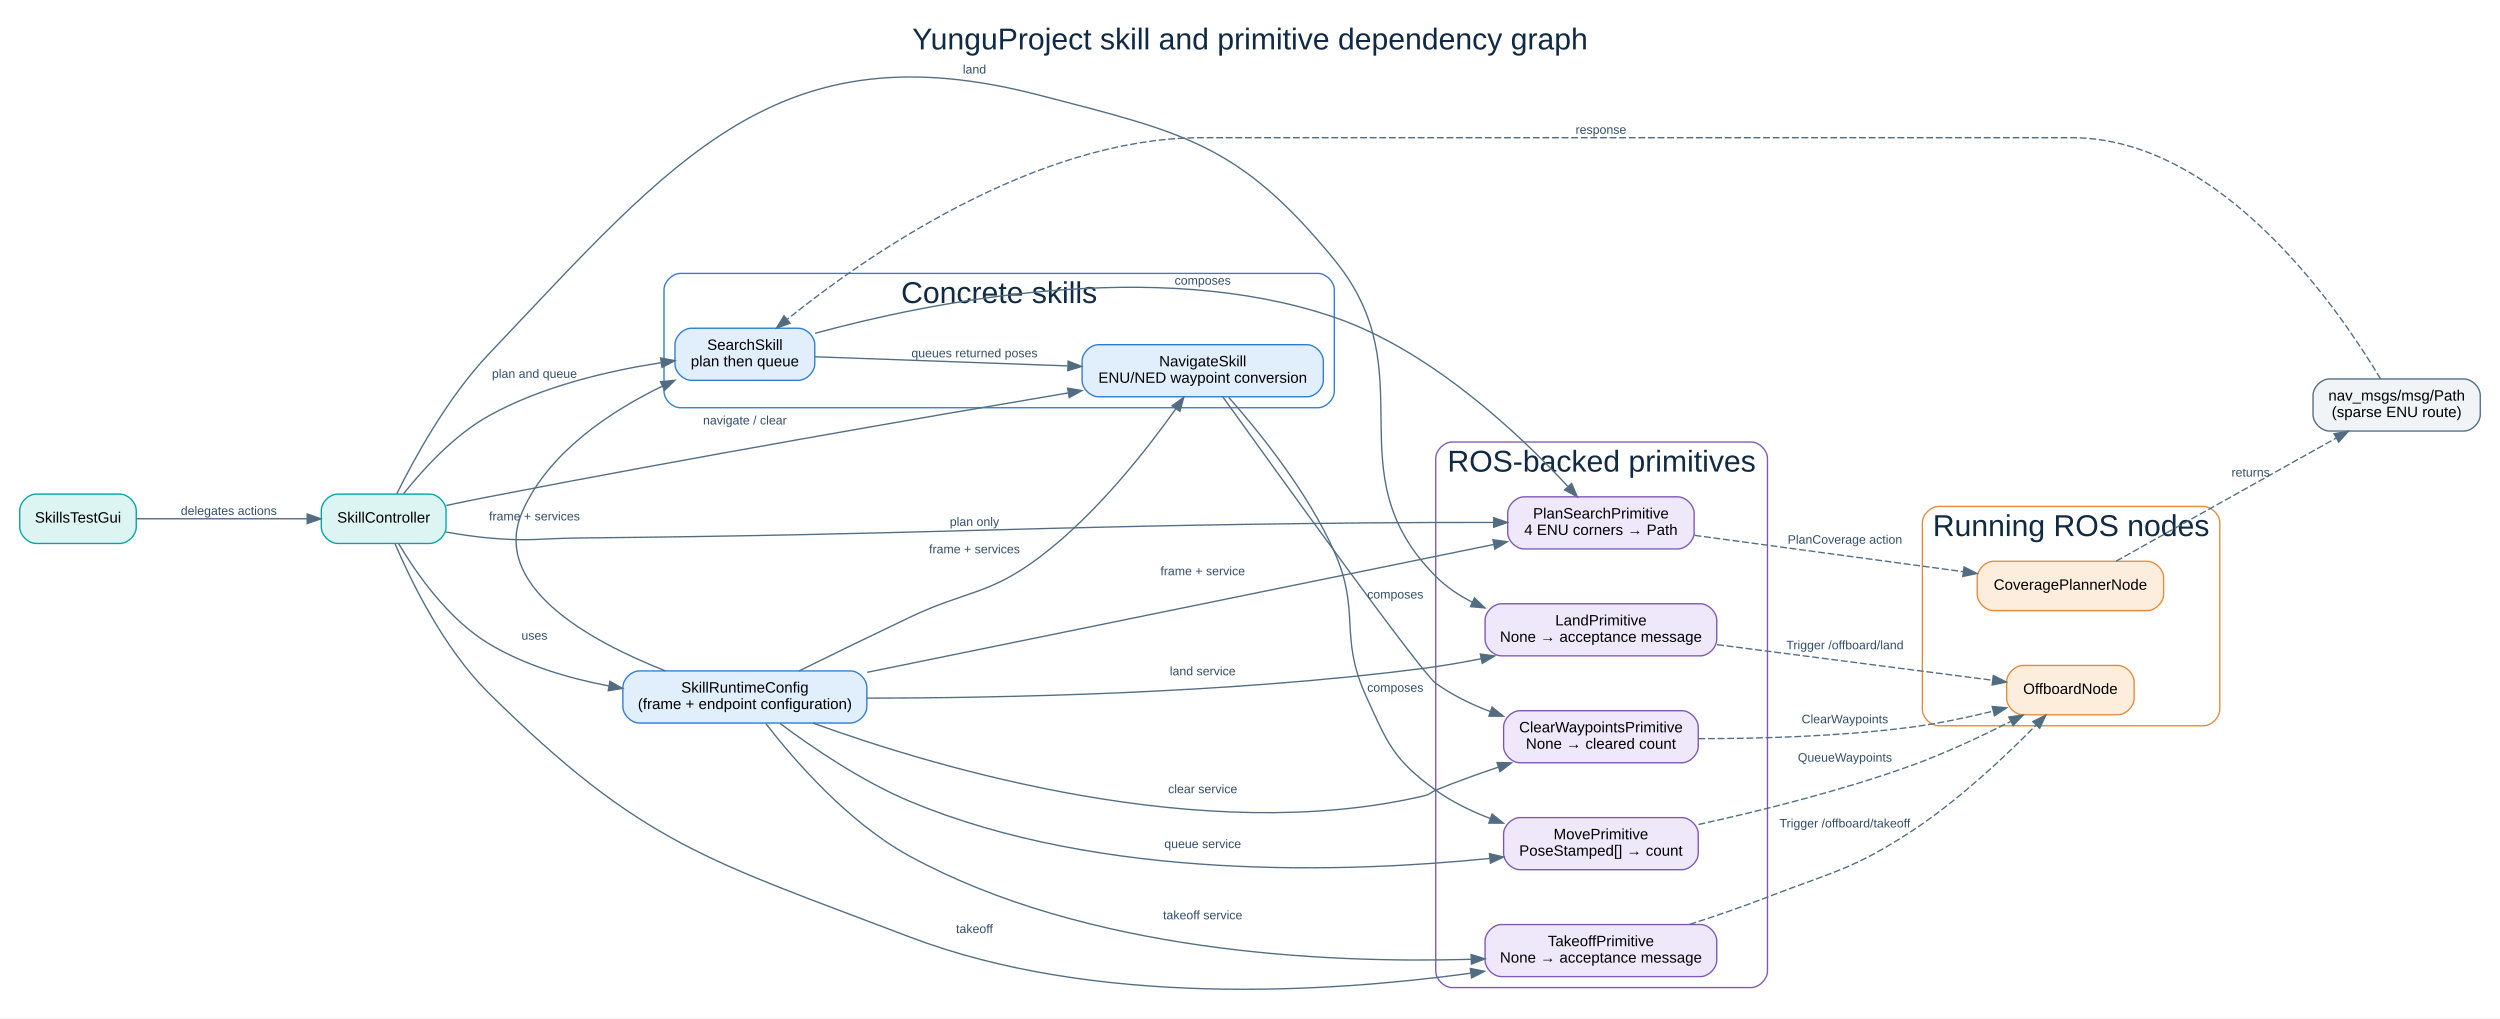
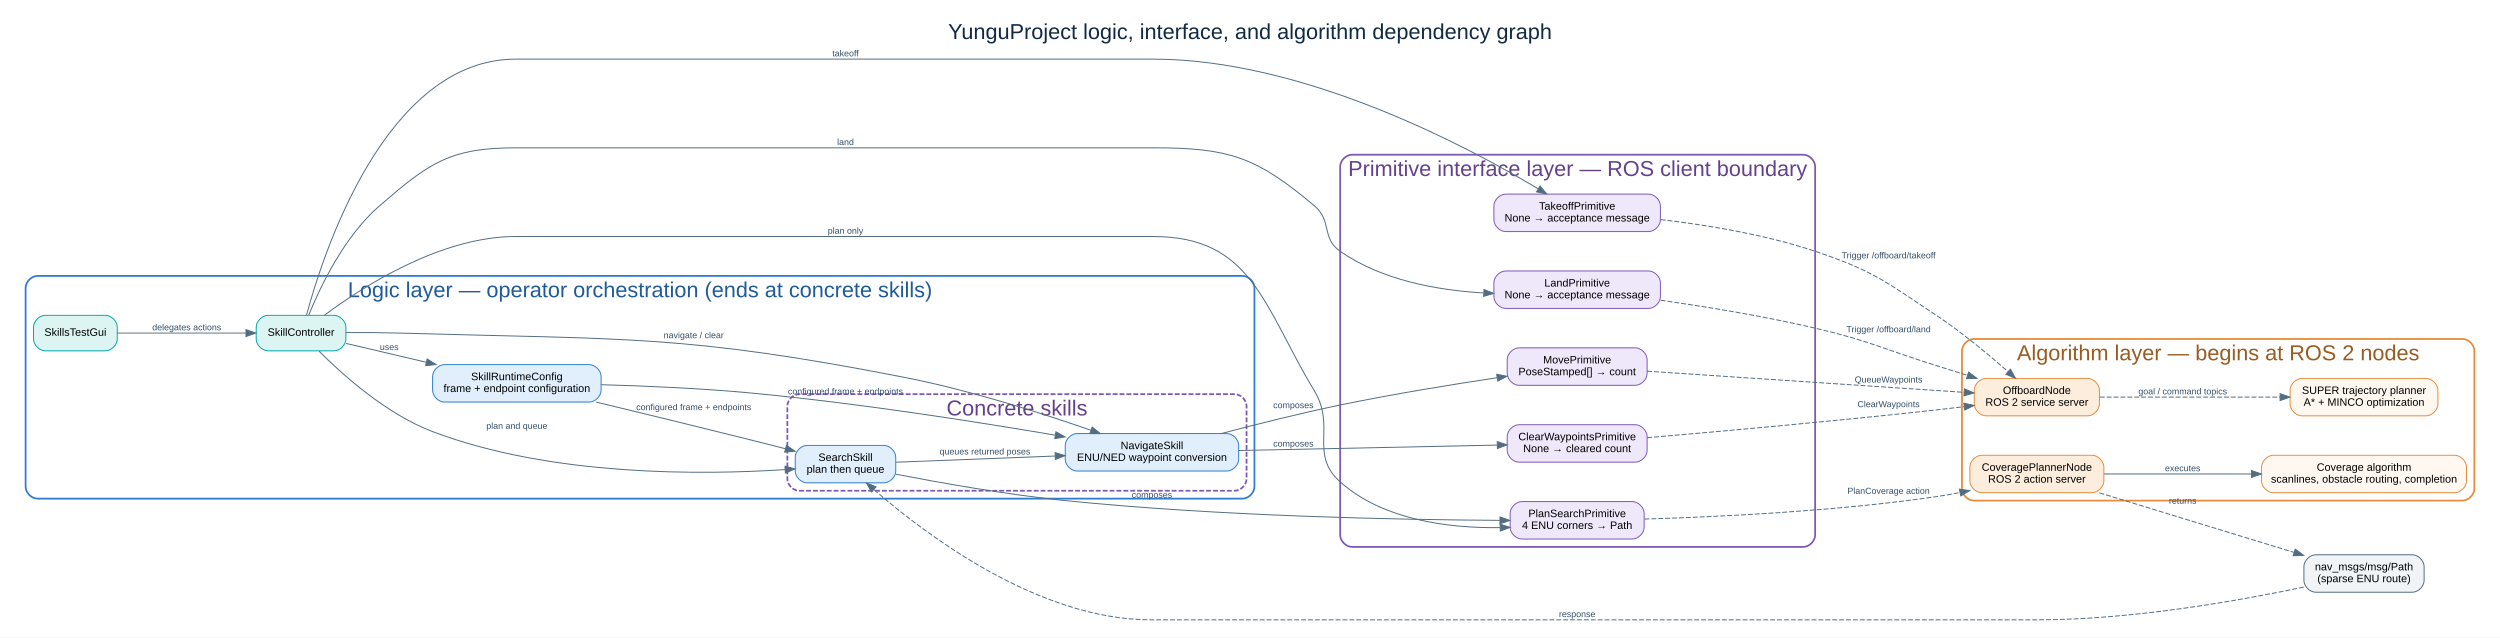
- <svg xmlns="http://www.w3.org/2000/svg" width="1824pt" height="743pt" viewBox="0.00 0.00 1823.80 742.80">
-   <g id="graph0" class="graph" transform="scale(1 1) rotate(0) translate(14.4 728.4)">
-     <polygon fill="white" stroke="transparent" points="-14.4,14.4 -14.4,-728.4 1809.4,-728.4 1809.4,14.4 -14.4,14.4" />
-     <text text-anchor="middle" x="897.5" y="-692.4" font-family="Arial" font-size="22.00" fill="#102a43">YunguProject skill and primitive dependency graph</text>
+ <svg xmlns="http://www.w3.org/2000/svg" width="2537pt" height="647pt" viewBox="0.00 0.00 2537.00 647.00">
+   <g id="graph0" class="graph" transform="scale(1 1) rotate(0) translate(18 629)">
+     <polygon fill="white" stroke="transparent" points="-18,18 -18,-629 2519,-629 2519,18 -18,18" />
+     <text text-anchor="middle" x="1250.5" y="-589.4" font-family="Arial" font-size="22.00" fill="#102a43">YunguProject logic, interface, and algorithm dependency graph</text>
    <g id="clust1" class="cluster">
-       <path fill="white" stroke="#2e7dd1" d="M482,-431C482,-431 947,-431 947,-431 953,-431 959,-437 959,-443 959,-443 959,-517 959,-517 959,-523 953,-529 947,-529 947,-529 482,-529 482,-529 476,-529 470,-523 470,-517 470,-517 470,-443 470,-443 470,-437 476,-431 482,-431" />
-       <text text-anchor="middle" x="714.5" y="-507.4" font-family="Arial" font-size="22.00" fill="#102a43">Concrete skills</text>
+       <path fill="white" stroke="#2e7dd1" stroke-width="1.8" d="M20,-123C20,-123 1243,-123 1243,-123 1249,-123 1255,-129 1255,-135 1255,-135 1255,-337 1255,-337 1255,-343 1249,-349 1243,-349 1243,-349 20,-349 20,-349 14,-349 8,-343 8,-337 8,-337 8,-135 8,-135 8,-129 14,-123 20,-123" />
+       <text text-anchor="middle" x="631.5" y="-327.4" font-family="Arial" font-size="22.00" fill="#1f5b9c">Logic layer — operator orchestration (ends at concrete skills)</text>
    </g>
    <g id="clust2" class="cluster">
-       <path fill="white" stroke="#7d58b7" d="M1045,-8C1045,-8 1263,-8 1263,-8 1269,-8 1275,-14 1275,-20 1275,-20 1275,-394 1275,-394 1275,-400 1269,-406 1263,-406 1263,-406 1045,-406 1045,-406 1039,-406 1033,-400 1033,-394 1033,-394 1033,-20 1033,-20 1033,-14 1039,-8 1045,-8" />
-       <text text-anchor="middle" x="1154" y="-384.4" font-family="Arial" font-size="22.00" fill="#102a43">ROS-backed primitives</text>
+       <path fill="white" stroke="#7d58b7" stroke-width="1.8" stroke-dasharray="5,2" d="M793,-131C793,-131 1235,-131 1235,-131 1241,-131 1247,-137 1247,-143 1247,-143 1247,-217 1247,-217 1247,-223 1241,-229 1235,-229 1235,-229 793,-229 793,-229 787,-229 781,-223 781,-217 781,-217 781,-143 781,-143 781,-137 787,-131 793,-131" />
+       <text text-anchor="middle" x="1014" y="-207.4" font-family="Arial" font-size="22.00" fill="#65418d">Concrete skills</text>
    </g>
    <g id="clust3" class="cluster">
-       <path fill="white" stroke="#e58b3b" d="M1400,-199C1400,-199 1593,-199 1593,-199 1599,-199 1605,-205 1605,-211 1605,-211 1605,-347 1605,-347 1605,-353 1599,-359 1593,-359 1593,-359 1400,-359 1400,-359 1394,-359 1388,-353 1388,-347 1388,-347 1388,-211 1388,-211 1388,-205 1394,-199 1400,-199" />
-       <text text-anchor="middle" x="1496.5" y="-337.4" font-family="Arial" font-size="22.00" fill="#102a43">Running ROS nodes</text>
+       <path fill="white" stroke="#7d58b7" stroke-width="1.8" d="M1354,-74C1354,-74 1812,-74 1812,-74 1818,-74 1824,-80 1824,-86 1824,-86 1824,-460 1824,-460 1824,-466 1818,-472 1812,-472 1812,-472 1354,-472 1354,-472 1348,-472 1342,-466 1342,-460 1342,-460 1342,-86 1342,-86 1342,-80 1348,-74 1354,-74" />
+       <text text-anchor="middle" x="1583" y="-450.4" font-family="Arial" font-size="22.00" fill="#65418d">Primitive interface layer — ROS client boundary</text>
+     </g>
+     <g id="clust4" class="cluster">
+       <path fill="white" stroke="#e58b3b" stroke-width="1.8" d="M1985,-121C1985,-121 2481,-121 2481,-121 2487,-121 2493,-127 2493,-133 2493,-133 2493,-273 2493,-273 2493,-279 2487,-285 2481,-285 2481,-285 1985,-285 1985,-285 1979,-285 1973,-279 1973,-273 1973,-273 1973,-133 1973,-133 1973,-127 1979,-121 1985,-121" />
+       <text text-anchor="middle" x="2233" y="-263.4" font-family="Arial" font-size="22.00" fill="#9a5b20">Algorithm layer — begins at ROS 2 nodes</text>
    </g>
    <g id="node1" class="node">
-       <path fill="#ddf5f2" stroke="#00a6a6" d="M73,-368C73,-368 12,-368 12,-368 6,-368 0,-362 0,-356 0,-356 0,-344 0,-344 0,-338 6,-332 12,-332 12,-332 73,-332 73,-332 79,-332 85,-338 85,-344 85,-344 85,-356 85,-356 85,-362 79,-368 73,-368" />
-       <text text-anchor="middle" x="42.5" y="-347.2" font-family="Arial" font-size="11.00">SkillsTestGui</text>
+       <path fill="#ddf5f2" stroke="#00a6a6" d="M89,-309C89,-309 28,-309 28,-309 22,-309 16,-303 16,-297 16,-297 16,-285 16,-285 16,-279 22,-273 28,-273 28,-273 89,-273 89,-273 95,-273 101,-279 101,-285 101,-285 101,-297 101,-297 101,-303 95,-309 89,-309" />
+       <text text-anchor="middle" x="58.5" y="-288.2" font-family="Arial" font-size="11.00">SkillsTestGui</text>
    </g>
    <g id="node2" class="node">
-       <path fill="#ddf5f2" stroke="#00a6a6" d="M299,-368C299,-368 232,-368 232,-368 226,-368 220,-362 220,-356 220,-356 220,-344 220,-344 220,-338 226,-332 232,-332 232,-332 299,-332 299,-332 305,-332 311,-338 311,-344 311,-344 311,-356 311,-356 311,-362 305,-368 299,-368" />
-       <text text-anchor="middle" x="265.5" y="-347.2" font-family="Arial" font-size="11.00">SkillController</text>
+       <path fill="#ddf5f2" stroke="#00a6a6" d="M321,-309C321,-309 254,-309 254,-309 248,-309 242,-303 242,-297 242,-297 242,-285 242,-285 242,-279 248,-273 254,-273 254,-273 321,-273 321,-273 327,-273 333,-279 333,-285 333,-285 333,-297 333,-297 333,-303 327,-309 321,-309" />
+       <text text-anchor="middle" x="287.5" y="-288.2" font-family="Arial" font-size="11.00">SkillController</text>
    </g>
    <g id="edge1" class="edge">
-       <path fill="none" stroke="#526d82" d="M85.07,-350C120.31,-350 171.11,-350 209.68,-350" />
-       <polygon fill="#526d82" stroke="#526d82" points="209.7,-353.5 219.7,-350 209.7,-346.5 209.7,-353.5" />
-       <text text-anchor="middle" x="152.5" y="-352.8" font-family="Arial" font-size="9.00" fill="#334e68">delegates actions</text>
+       <path fill="none" stroke="#526d82" d="M101.14,-291C137.75,-291 191.33,-291 231.47,-291" />
+       <polygon fill="#526d82" stroke="#526d82" points="231.63,-294.5 241.63,-291 231.63,-287.5 231.63,-294.5" />
+       <text text-anchor="middle" x="171.5" y="-293.8" font-family="Arial" font-size="9.00" fill="#334e68">delegates actions</text>
    </g>
    <g id="node3" class="node">
-       <path fill="#e1effc" stroke="#2e7dd1" d="M606,-239C606,-239 452,-239 452,-239 446,-239 440,-233 440,-227 440,-227 440,-213 440,-213 440,-207 446,-201 452,-201 452,-201 606,-201 606,-201 612,-201 618,-207 618,-213 618,-213 618,-227 618,-227 618,-233 612,-239 606,-239" />
-       <text text-anchor="middle" x="529" y="-223.2" font-family="Arial" font-size="11.00">SkillRuntimeConfig</text>
-       <text text-anchor="middle" x="529" y="-211.2" font-family="Arial" font-size="11.00">(frame + endpoint configuration)</text>
+       <path fill="#e1effc" stroke="#2e7dd1" d="M580,-259C580,-259 433,-259 433,-259 427,-259 421,-253 421,-247 421,-247 421,-233 421,-233 421,-227 427,-221 433,-221 433,-221 580,-221 580,-221 586,-221 592,-227 592,-233 592,-233 592,-247 592,-247 592,-253 586,-259 580,-259" />
+       <text text-anchor="middle" x="506.5" y="-243.2" font-family="Arial" font-size="11.00">SkillRuntimeConfig</text>
+       <text text-anchor="middle" x="506.5" y="-231.2" font-family="Arial" font-size="11.00">frame + endpoint configuration</text>
    </g>
    <g id="edge2" class="edge">
-       <path fill="none" stroke="#526d82" d="M276.44,-331.82C288.9,-310.83 312.29,-276.91 342,-259 368.28,-243.16 400,-233.68 429.76,-228.04" />
-       <polygon fill="#526d82" stroke="#526d82" points="430.52,-231.45 439.76,-226.26 429.3,-224.56 430.52,-231.45" />
-       <text text-anchor="middle" x="375.5" y="-261.8" font-family="Arial" font-size="9.00" fill="#334e68">uses</text>
+       <path fill="none" stroke="#526d82" d="M333.2,-280.49C356.73,-274.96 386.47,-267.98 414.58,-261.37" />
+       <polygon fill="#526d82" stroke="#526d82" points="415.51,-264.74 424.45,-259.05 413.91,-257.93 415.51,-264.74" />
+       <text text-anchor="middle" x="377" y="-273.8" font-family="Arial" font-size="9.00" fill="#334e68">uses</text>
    </g>
    <g id="node4" class="node">
-       <path fill="#e1effc" stroke="#2e7dd1" d="M939,-477C939,-477 787,-477 787,-477 781,-477 775,-471 775,-465 775,-465 775,-451 775,-451 775,-445 781,-439 787,-439 787,-439 939,-439 939,-439 945,-439 951,-445 951,-451 951,-451 951,-465 951,-465 951,-471 945,-477 939,-477" />
-       <text text-anchor="middle" x="863" y="-461.2" font-family="Arial" font-size="11.00">NavigateSkill</text>
-       <text text-anchor="middle" x="863" y="-449.2" font-family="Arial" font-size="11.00">ENU/NED waypoint conversion</text>
+       <path fill="#e1effc" stroke="#2e7dd1" d="M1227,-189C1227,-189 1075,-189 1075,-189 1069,-189 1063,-183 1063,-177 1063,-177 1063,-163 1063,-163 1063,-157 1069,-151 1075,-151 1075,-151 1227,-151 1227,-151 1233,-151 1239,-157 1239,-163 1239,-163 1239,-177 1239,-177 1239,-183 1233,-189 1227,-189" />
+       <text text-anchor="middle" x="1151" y="-173.2" font-family="Arial" font-size="11.00">NavigateSkill</text>
+       <text text-anchor="middle" x="1151" y="-161.2" font-family="Arial" font-size="11.00">ENU/NED waypoint conversion</text>
    </g>
    <g id="edge3" class="edge">
-       <path fill="none" stroke="#526d82" d="M311.16,-359.73C321.29,-361.86 332,-364.06 342,-366 489.12,-394.6 660.39,-424.19 764.98,-441.84" />
-       <polygon fill="#526d82" stroke="#526d82" points="764.44,-445.3 774.89,-443.51 765.61,-438.4 764.44,-445.3" />
-       <text text-anchor="middle" x="529" y="-418.8" font-family="Arial" font-size="9.00" fill="#334e68">navigate / clear</text>
+       <path fill="none" stroke="#526d82" d="M333.13,-291.55C350.01,-291.62 369.39,-291.51 387,-291 615.78,-284.31 675.38,-289.91 900,-246 965.74,-233.15 1038.81,-209.84 1088.89,-192.41" />
+       <polygon fill="#526d82" stroke="#526d82" points="1090.31,-195.62 1098.59,-189.01 1088,-189.02 1090.31,-195.62" />
+       <text text-anchor="middle" x="686" y="-285.8" font-family="Arial" font-size="9.00" fill="#334e68">navigate / clear</text>
    </g>
    <g id="node5" class="node">
-       <path fill="#e1effc" stroke="#2e7dd1" d="M568,-489C568,-489 490,-489 490,-489 484,-489 478,-483 478,-477 478,-477 478,-463 478,-463 478,-457 484,-451 490,-451 490,-451 568,-451 568,-451 574,-451 580,-457 580,-463 580,-463 580,-477 580,-477 580,-483 574,-489 568,-489" />
-       <text text-anchor="middle" x="529" y="-473.2" font-family="Arial" font-size="11.00">SearchSkill</text>
-       <text text-anchor="middle" x="529" y="-461.2" font-family="Arial" font-size="11.00">plan then queue</text>
+       <path fill="#e1effc" stroke="#2e7dd1" d="M879,-177C879,-177 801,-177 801,-177 795,-177 789,-171 789,-165 789,-165 789,-151 789,-151 789,-145 795,-139 801,-139 801,-139 879,-139 879,-139 885,-139 891,-145 891,-151 891,-151 891,-165 891,-165 891,-171 885,-177 879,-177" />
+       <text text-anchor="middle" x="840" y="-161.2" font-family="Arial" font-size="11.00">SearchSkill</text>
+       <text text-anchor="middle" x="840" y="-149.2" font-family="Arial" font-size="11.00">plan then queue</text>
    </g>
    <g id="edge5" class="edge">
-       <path fill="none" stroke="#526d82" d="M280.02,-368.3C293.73,-385.53 316.52,-410.76 342,-425 380.87,-446.73 430.02,-458.04 468.03,-463.88" />
-       <polygon fill="#526d82" stroke="#526d82" points="467.54,-467.35 477.94,-465.32 468.55,-460.42 467.54,-467.35" />
-       <text text-anchor="middle" x="375.5" y="-452.8" font-family="Arial" font-size="9.00" fill="#334e68">plan and queue</text>
+       <path fill="none" stroke="#526d82" d="M305.74,-272.67C329.24,-249.05 373.85,-208.89 421,-191 541.54,-145.26 695.37,-147.02 778.73,-152.44" />
+       <polygon fill="#526d82" stroke="#526d82" points="778.56,-155.94 788.78,-153.13 779.04,-148.95 778.56,-155.94" />
+       <text text-anchor="middle" x="506.5" y="-193.8" font-family="Arial" font-size="9.00" fill="#334e68">plan and queue</text>
    </g>
    <g id="node6" class="node">
-       <path fill="#efe8fa" stroke="#7d58b7" d="M1209.5,-366C1209.5,-366 1097.5,-366 1097.5,-366 1091.5,-366 1085.5,-360 1085.5,-354 1085.5,-354 1085.5,-340 1085.5,-340 1085.5,-334 1091.5,-328 1097.5,-328 1097.5,-328 1209.5,-328 1209.5,-328 1215.5,-328 1221.5,-334 1221.5,-340 1221.5,-340 1221.5,-354 1221.5,-354 1221.5,-360 1215.5,-366 1209.5,-366" />
-       <text text-anchor="middle" x="1153.5" y="-350.2" font-family="Arial" font-size="11.00">PlanSearchPrimitive</text>
-       <text text-anchor="middle" x="1153.5" y="-338.2" font-family="Arial" font-size="11.00">4 ENU corners → Path</text>
+       <path fill="#efe8fa" stroke="#7d58b7" d="M1638.5,-120C1638.5,-120 1526.5,-120 1526.5,-120 1520.5,-120 1514.5,-114 1514.5,-108 1514.5,-108 1514.5,-94 1514.5,-94 1514.5,-88 1520.5,-82 1526.5,-82 1526.5,-82 1638.5,-82 1638.5,-82 1644.5,-82 1650.5,-88 1650.5,-94 1650.5,-94 1650.5,-108 1650.5,-108 1650.5,-114 1644.5,-120 1638.5,-120" />
+       <text text-anchor="middle" x="1582.5" y="-104.2" font-family="Arial" font-size="11.00">PlanSearchPrimitive</text>
+       <text text-anchor="middle" x="1582.5" y="-92.2" font-family="Arial" font-size="11.00">4 ENU corners → Path</text>
    </g>
    <g id="edge4" class="edge">
-       <path fill="none" stroke="#526d82" d="M311.02,-340.34C321.16,-338.54 331.91,-336.93 342,-336 371.65,-333.27 379.22,-335.71 409,-336 663.7,-338.44 727.3,-344.56 982,-347 1012.45,-347.29 1045.96,-347.35 1075.15,-347.31" />
-       <polygon fill="#526d82" stroke="#526d82" points="1075.29,-350.81 1085.29,-347.3 1075.28,-343.81 1075.29,-350.81" />
-       <text text-anchor="middle" x="696.5" y="-344.8" font-family="Arial" font-size="9.00" fill="#334e68">plan only</text>
+       <path fill="none" stroke="#526d82" d="M311.36,-309.2C349.33,-337.54 428.82,-389 505.5,-389 505.5,-389 505.5,-389 1152,-389 1252.9,-389 1264.01,-318.48 1316,-232 1337.89,-195.58 1310.29,-168.28 1342,-140 1385.62,-101.09 1452.31,-92.9 1504.25,-93.56" />
+       <polygon fill="#526d82" stroke="#526d82" points="1504.35,-97.07 1514.43,-93.81 1504.52,-90.07 1504.35,-97.07" />
+       <text text-anchor="middle" x="840" y="-391.8" font-family="Arial" font-size="9.00" fill="#334e68">plan only</text>
    </g>
    <g id="node9" class="node">
-       <path fill="#efe8fa" stroke="#7d58b7" d="M1226,-54C1226,-54 1081,-54 1081,-54 1075,-54 1069,-48 1069,-42 1069,-42 1069,-28 1069,-28 1069,-22 1075,-16 1081,-16 1081,-16 1226,-16 1226,-16 1232,-16 1238,-22 1238,-28 1238,-28 1238,-42 1238,-42 1238,-48 1232,-54 1226,-54" />
-       <text text-anchor="middle" x="1153.5" y="-38.2" font-family="Arial" font-size="11.00">TakeoffPrimitive</text>
-       <text text-anchor="middle" x="1153.5" y="-26.2" font-family="Arial" font-size="11.00">None → acceptance message</text>
+       <path fill="#efe8fa" stroke="#7d58b7" d="M1655,-432C1655,-432 1510,-432 1510,-432 1504,-432 1498,-426 1498,-420 1498,-420 1498,-406 1498,-406 1498,-400 1504,-394 1510,-394 1510,-394 1655,-394 1655,-394 1661,-394 1667,-400 1667,-406 1667,-406 1667,-420 1667,-420 1667,-426 1661,-432 1655,-432" />
+       <text text-anchor="middle" x="1582.5" y="-416.2" font-family="Arial" font-size="11.00">TakeoffPrimitive</text>
+       <text text-anchor="middle" x="1582.5" y="-404.2" font-family="Arial" font-size="11.00">None → acceptance message</text>
    </g>
    <g id="edge6" class="edge">
-       <path fill="none" stroke="#526d82" d="M273.83,-331.65C285.18,-305.07 309.17,-255.47 342,-223 454.13,-112.09 501.64,-101.22 649,-45 783.99,6.5 954.5,-4.32 1058.43,-18.46" />
-       <polygon fill="#526d82" stroke="#526d82" points="1058.2,-21.96 1068.58,-19.89 1059.17,-15.03 1058.2,-21.96" />
-       <text text-anchor="middle" x="696.5" y="-47.8" font-family="Arial" font-size="9.00" fill="#334e68">takeoff</text>
+       <path fill="none" stroke="#526d82" d="M293.05,-309.24C309.69,-371.09 373.25,-569 505.5,-569 505.5,-569 505.5,-569 1152,-569 1304.16,-569 1469.4,-481.44 1542.72,-437.51" />
+       <polygon fill="#526d82" stroke="#526d82" points="1544.87,-440.3 1551.61,-432.13 1541.24,-434.31 1544.87,-440.3" />
+       <text text-anchor="middle" x="840" y="-571.8" font-family="Arial" font-size="9.00" fill="#334e68">takeoff</text>
    </g>
    <g id="node10" class="node">
-       <path fill="#efe8fa" stroke="#7d58b7" d="M1226,-288C1226,-288 1081,-288 1081,-288 1075,-288 1069,-282 1069,-276 1069,-276 1069,-262 1069,-262 1069,-256 1075,-250 1081,-250 1081,-250 1226,-250 1226,-250 1232,-250 1238,-256 1238,-262 1238,-262 1238,-276 1238,-276 1238,-282 1232,-288 1226,-288" />
-       <text text-anchor="middle" x="1153.5" y="-272.2" font-family="Arial" font-size="11.00">LandPrimitive</text>
-       <text text-anchor="middle" x="1153.5" y="-260.2" font-family="Arial" font-size="11.00">None → acceptance message</text>
+       <path fill="#efe8fa" stroke="#7d58b7" d="M1655,-354C1655,-354 1510,-354 1510,-354 1504,-354 1498,-348 1498,-342 1498,-342 1498,-328 1498,-328 1498,-322 1504,-316 1510,-316 1510,-316 1655,-316 1655,-316 1661,-316 1667,-322 1667,-328 1667,-328 1667,-342 1667,-342 1667,-348 1661,-354 1655,-354" />
+       <text text-anchor="middle" x="1582.5" y="-338.2" font-family="Arial" font-size="11.00">LandPrimitive</text>
+       <text text-anchor="middle" x="1582.5" y="-326.2" font-family="Arial" font-size="11.00">None → acceptance message</text>
    </g>
    <g id="edge7" class="edge">
-       <path fill="none" stroke="#526d82" d="M275.06,-368.2C287.39,-393.14 312,-438.41 342,-470 477.94,-613.18 552.93,-708.71 744,-659 849.91,-631.45 889.69,-623.69 959,-539 1027.28,-455.57 956.98,-384.44 1033,-308 1040.66,-300.3 1049.86,-294.12 1059.7,-289.16" />
-       <polygon fill="#526d82" stroke="#526d82" points="1061.27,-292.29 1068.9,-284.94 1058.36,-285.93 1061.27,-292.29" />
-       <text text-anchor="middle" x="696.5" y="-674.8" font-family="Arial" font-size="9.00" fill="#334e68">land</text>
+       <path fill="none" stroke="#526d82" d="M295.34,-309.28C306.47,-336.75 330.92,-388.77 367,-420 417.59,-463.79 438.59,-479 505.5,-479 505.5,-479 505.5,-479 1152,-479 1229.46,-479 1256.8,-469.95 1316,-420 1333.95,-404.86 1322.74,-387.43 1342,-374 1384.01,-344.71 1440.14,-334.44 1487.5,-331.74" />
+       <polygon fill="#526d82" stroke="#526d82" points="1487.95,-335.22 1497.77,-331.26 1487.62,-328.23 1487.95,-335.22" />
+       <text text-anchor="middle" x="840" y="-481.8" font-family="Arial" font-size="9.00" fill="#334e68">land</text>
    </g>
    <g id="edge8" class="edge">
-       <path fill="none" stroke="#526d82" d="M568.49,-239C591.75,-250.42 622.01,-265.18 649,-278 691.03,-297.97 706.82,-294.03 744,-322 785.15,-352.96 822.21,-400.39 843.39,-430.27" />
-       <polygon fill="#526d82" stroke="#526d82" points="840.6,-432.38 849.19,-438.58 846.34,-428.38 840.6,-432.38" />
-       <text text-anchor="middle" x="696.5" y="-324.8" font-family="Arial" font-size="9.00" fill="#334e68">frame + services</text>
+       <path fill="none" stroke="#526d82" d="M592.09,-238.62C637.75,-237.34 695.05,-234.84 746,-230 851.27,-220 970.98,-201.29 1052.59,-187.42" />
+       <polygon fill="#526d82" stroke="#526d82" points="1053.58,-190.8 1062.85,-185.66 1052.4,-183.9 1053.58,-190.8" />
+       <text text-anchor="middle" x="840" y="-228.8" font-family="Arial" font-size="9.00" fill="#334e68">configured frame + endpoints</text>
    </g>
    <g id="edge9" class="edge">
-       <path fill="none" stroke="#526d82" d="M470.95,-239.08C415.1,-261.06 342.46,-301.3 367,-356 386.2,-398.81 430.95,-428.37 468.56,-446.64" />
-       <polygon fill="#526d82" stroke="#526d82" points="467.41,-449.97 477.95,-451.05 470.38,-443.63 467.41,-449.97" />
-       <text text-anchor="middle" x="375.5" y="-348.8" font-family="Arial" font-size="9.00" fill="#334e68">frame + services</text>
+       <path fill="none" stroke="#526d82" d="M587.07,-220.94C633.47,-209.76 693.09,-195.26 746,-182 756.65,-179.33 767.97,-176.45 778.92,-173.64" />
+       <polygon fill="#526d82" stroke="#526d82" points="780.03,-176.97 788.84,-171.08 778.28,-170.19 780.03,-176.97" />
+       <text text-anchor="middle" x="686" y="-212.8" font-family="Arial" font-size="9.00" fill="#334e68">configured frame + endpoints</text>
+     </g>
+     <g id="node7" class="node">
+       <path fill="#efe8fa" stroke="#7d58b7" d="M1641.5,-276C1641.5,-276 1523.5,-276 1523.5,-276 1517.5,-276 1511.5,-270 1511.5,-264 1511.5,-264 1511.5,-250 1511.5,-250 1511.5,-244 1517.5,-238 1523.5,-238 1523.5,-238 1641.5,-238 1641.5,-238 1647.5,-238 1653.5,-244 1653.5,-250 1653.5,-250 1653.5,-264 1653.5,-264 1653.5,-270 1647.5,-276 1641.5,-276" />
+       <text text-anchor="middle" x="1582.5" y="-260.2" font-family="Arial" font-size="11.00">MovePrimitive</text>
+       <text text-anchor="middle" x="1582.5" y="-248.2" font-family="Arial" font-size="11.00">PoseStamped[] → count</text>
    </g>
    <g id="edge10" class="edge">
-       <path fill="none" stroke="#526d82" d="M618.2,-237.99C740.41,-262.93 959.29,-307.58 1075.34,-331.26" />
-       <polygon fill="#526d82" stroke="#526d82" points="1074.73,-334.7 1085.22,-333.27 1076.13,-327.85 1074.73,-334.7" />
-       <text text-anchor="middle" x="863" y="-308.8" font-family="Arial" font-size="9.00" fill="#334e68">frame + service</text>
-     </g>
-     <g id="node7" class="node">
-       <path fill="#efe8fa" stroke="#7d58b7" d="M1212.5,-132C1212.5,-132 1094.5,-132 1094.5,-132 1088.5,-132 1082.5,-126 1082.5,-120 1082.5,-120 1082.5,-106 1082.5,-106 1082.5,-100 1088.5,-94 1094.5,-94 1094.5,-94 1212.5,-94 1212.5,-94 1218.5,-94 1224.5,-100 1224.5,-106 1224.5,-106 1224.5,-120 1224.5,-120 1224.5,-126 1218.5,-132 1212.5,-132" />
-       <text text-anchor="middle" x="1153.5" y="-116.2" font-family="Arial" font-size="11.00">MovePrimitive</text>
-       <text text-anchor="middle" x="1153.5" y="-104.2" font-family="Arial" font-size="11.00">PoseStamped[] → count</text>
+       <path fill="none" stroke="#526d82" d="M1221.6,-189.11C1257.41,-198.55 1301.86,-209.68 1342,-218 1394.75,-228.94 1454.55,-238.68 1501.21,-245.69" />
+       <polygon fill="#526d82" stroke="#526d82" points="1500.85,-249.17 1511.25,-247.19 1501.88,-242.25 1500.85,-249.17" />
+       <text text-anchor="middle" x="1294.5" y="-214.8" font-family="Arial" font-size="9.00" fill="#334e68">composes</text>
+     </g>
+     <g id="node8" class="node">
+       <path fill="#efe8fa" stroke="#7d58b7" d="M1641.5,-198C1641.5,-198 1523.5,-198 1523.5,-198 1517.5,-198 1511.5,-192 1511.5,-186 1511.5,-186 1511.5,-172 1511.5,-172 1511.5,-166 1517.5,-160 1523.5,-160 1523.5,-160 1641.5,-160 1641.5,-160 1647.5,-160 1653.5,-166 1653.5,-172 1653.5,-172 1653.5,-186 1653.5,-186 1653.5,-192 1647.5,-198 1641.5,-198" />
+       <text text-anchor="middle" x="1582.5" y="-182.2" font-family="Arial" font-size="11.00">ClearWaypointsPrimitive</text>
+       <text text-anchor="middle" x="1582.5" y="-170.2" font-family="Arial" font-size="11.00">None → cleared count</text>
    </g>
    <g id="edge11" class="edge">
-       <path fill="none" stroke="#526d82" d="M554.59,-200.71C577.73,-183.46 613.96,-158.7 649,-144 788.9,-85.3 970.02,-91.85 1072.51,-102.22" />
-       <polygon fill="#526d82" stroke="#526d82" points="1072.17,-105.7 1082.48,-103.26 1072.9,-98.74 1072.17,-105.7" />
-       <text text-anchor="middle" x="863" y="-109.8" font-family="Arial" font-size="9.00" fill="#334e68">queue service</text>
-     </g>
-     <g id="node8" class="node">
-       <path fill="#efe8fa" stroke="#7d58b7" d="M1212.5,-210C1212.5,-210 1094.5,-210 1094.5,-210 1088.5,-210 1082.5,-204 1082.5,-198 1082.5,-198 1082.5,-184 1082.5,-184 1082.5,-178 1088.5,-172 1094.5,-172 1094.5,-172 1212.5,-172 1212.5,-172 1218.5,-172 1224.5,-178 1224.5,-184 1224.5,-184 1224.5,-198 1224.5,-198 1224.5,-204 1218.5,-210 1212.5,-210" />
-       <text text-anchor="middle" x="1153.5" y="-194.2" font-family="Arial" font-size="11.00">ClearWaypointsPrimitive</text>
-       <text text-anchor="middle" x="1153.5" y="-182.2" font-family="Arial" font-size="11.00">None → cleared count</text>
+       <path fill="none" stroke="#526d82" d="M1239.17,-171.83C1315.87,-173.43 1426.62,-175.75 1501.19,-177.32" />
+       <polygon fill="#526d82" stroke="#526d82" points="1501.39,-180.82 1511.46,-177.53 1501.54,-173.82 1501.39,-180.82" />
+       <text text-anchor="middle" x="1294.5" y="-175.8" font-family="Arial" font-size="9.00" fill="#334e68">composes</text>
+     </g>
+     <g id="edge13" class="edge">
+       <path fill="none" stroke="#526d82" d="M891.33,-159.95C934.87,-161.65 999.07,-164.14 1052.61,-166.22" />
+       <polygon fill="#526d82" stroke="#526d82" points="1052.7,-169.72 1062.83,-166.61 1052.97,-162.73 1052.7,-169.72" />
+       <text text-anchor="middle" x="981.5" y="-167.8" font-family="Arial" font-size="9.00" fill="#334e68">queues returned poses</text>
    </g>
    <g id="edge12" class="edge">
-       <path fill="none" stroke="#526d82" d="M578.66,-200.93C667.99,-168.57 863.78,-109.94 1025,-148 1028.87,-148.91 1029.32,-150.49 1033,-152 1047.49,-157.95 1063.25,-163.63 1078.43,-168.72" />
-       <polygon fill="#526d82" stroke="#526d82" points="1077.7,-172.17 1088.3,-171.98 1079.9,-165.52 1077.7,-172.17" />
-       <text text-anchor="middle" x="863" y="-149.8" font-family="Arial" font-size="9.00" fill="#334e68">clear service</text>
-     </g>
-     <g id="edge13" class="edge">
-       <path fill="none" stroke="#526d82" d="M544.2,-200.66C564.44,-174.55 604.17,-128.46 649,-104 778.24,-33.49 952.92,-25.58 1058.89,-28.63" />
-       <polygon fill="#526d82" stroke="#526d82" points="1058.82,-32.13 1068.93,-28.95 1059.05,-25.13 1058.82,-32.13" />
-       <text text-anchor="middle" x="863" y="-57.8" font-family="Arial" font-size="9.00" fill="#334e68">takeoff service</text>
+       <path fill="none" stroke="#526d82" d="M891.01,-147.8C935.85,-139.11 1003.53,-127.08 1063,-121 1218.96,-105.06 1402.48,-101.55 1504.02,-100.94" />
+       <polygon fill="#526d82" stroke="#526d82" points="1504.21,-104.43 1514.19,-100.88 1504.17,-97.43 1504.21,-104.43" />
+       <text text-anchor="middle" x="1151" y="-123.8" font-family="Arial" font-size="9.00" fill="#334e68">composes</text>
+     </g>
+     <g id="node11" class="node">
+       <path fill="#fdeddc" stroke="#e58b3b" d="M2105,-167C2105,-167 1993,-167 1993,-167 1987,-167 1981,-161 1981,-155 1981,-155 1981,-141 1981,-141 1981,-135 1987,-129 1993,-129 1993,-129 2105,-129 2105,-129 2111,-129 2117,-135 2117,-141 2117,-141 2117,-155 2117,-155 2117,-161 2111,-167 2105,-167" />
+       <text text-anchor="middle" x="2049" y="-151.2" font-family="Arial" font-size="11.00">CoveragePlannerNode</text>
+       <text text-anchor="middle" x="2049" y="-139.2" font-family="Arial" font-size="11.00">ROS 2 action server</text>
    </g>
    <g id="edge14" class="edge">
-       <path fill="none" stroke="#526d82" d="M618.02,-219.14C717.31,-219.23 883.41,-222.59 1025,-241 1038.38,-242.74 1052.44,-245.19 1066.13,-247.91" />
-       <polygon fill="#526d82" stroke="#526d82" points="1065.52,-251.36 1076.02,-249.94 1066.93,-244.5 1065.52,-251.36" />
-       <text text-anchor="middle" x="863" y="-235.8" font-family="Arial" font-size="9.00" fill="#334e68">land service</text>
+       <path fill="none" stroke="#526d82" stroke-dasharray="5,2" d="M1650.83,-102.27C1724.05,-104.38 1844.37,-110.02 1947,-125 1954.84,-126.14 1962.98,-127.58 1971.08,-129.16" />
+       <polygon fill="#526d82" stroke="#526d82" points="1970.41,-132.6 1980.91,-131.17 1971.81,-125.74 1970.41,-132.6" />
+       <text text-anchor="middle" x="1898.5" y="-127.8" font-family="Arial" font-size="9.00" fill="#334e68">PlanCoverage action</text>
+     </g>
+     <g id="node13" class="node">
+       <path fill="#fdeddc" stroke="#e58b3b" d="M2100.5,-245C2100.5,-245 1997.5,-245 1997.5,-245 1991.5,-245 1985.5,-239 1985.5,-233 1985.5,-233 1985.5,-219 1985.5,-219 1985.5,-213 1991.5,-207 1997.5,-207 1997.5,-207 2100.5,-207 2100.5,-207 2106.5,-207 2112.5,-213 2112.5,-219 2112.5,-219 2112.5,-233 2112.5,-233 2112.5,-239 2106.5,-245 2100.5,-245" />
+       <text text-anchor="middle" x="2049" y="-229.2" font-family="Arial" font-size="11.00">OffboardNode</text>
+       <text text-anchor="middle" x="2049" y="-217.2" font-family="Arial" font-size="11.00">ROS 2 service server</text>
+     </g>
+     <g id="edge17" class="edge">
+       <path fill="none" stroke="#526d82" stroke-dasharray="5,2" d="M1653.54,-252.33C1740.21,-246.54 1887.07,-236.74 1975.05,-230.87" />
+       <polygon fill="#526d82" stroke="#526d82" points="1975.48,-234.35 1985.22,-230.19 1975.01,-227.36 1975.48,-234.35" />
+       <text text-anchor="middle" x="1898.5" y="-240.8" font-family="Arial" font-size="9.00" fill="#334e68">QueueWaypoints</text>
+     </g>
+     <g id="edge18" class="edge">
+       <path fill="none" stroke="#526d82" stroke-dasharray="5,2" d="M1653.6,-184.83C1726.86,-191.09 1845.1,-201.68 1947,-213 1956.1,-214.01 1965.65,-215.14 1975.09,-216.31" />
+       <polygon fill="#526d82" stroke="#526d82" points="1974.92,-219.81 1985.27,-217.58 1975.78,-212.87 1974.92,-219.81" />
+       <text text-anchor="middle" x="1898.5" y="-215.8" font-family="Arial" font-size="9.00" fill="#334e68">ClearWaypoints</text>
+     </g>
+     <g id="edge19" class="edge">
+       <path fill="none" stroke="#526d82" stroke-dasharray="5,2" d="M1667.2,-406.18C1714.18,-400.69 1773.37,-390.97 1824,-374 1882.62,-354.35 1895.52,-343.25 1947,-309 1972.91,-291.76 2000.04,-269.18 2019.65,-251.92" />
+       <polygon fill="#526d82" stroke="#526d82" points="2022.15,-254.38 2027.3,-245.12 2017.5,-249.15 2022.15,-254.38" />
+       <text text-anchor="middle" x="1898.5" y="-366.8" font-family="Arial" font-size="9.00" fill="#334e68">Trigger /offboard/takeoff</text>
+     </g>
+     <g id="edge20" class="edge">
+       <path fill="none" stroke="#526d82" stroke-dasharray="5,2" d="M1667.26,-324.33C1713.74,-317.68 1772.42,-308.09 1824,-296 1879.71,-282.94 1892.39,-275.09 1947,-258 1957.21,-254.8 1968,-251.41 1978.58,-248.07" />
+       <polygon fill="#526d82" stroke="#526d82" points="1979.73,-251.37 1988.21,-245.02 1977.62,-244.7 1979.73,-251.37" />
+       <text text-anchor="middle" x="1898.5" y="-291.8" font-family="Arial" font-size="9.00" fill="#334e68">Trigger /offboard/land</text>
+     </g>
+     <g id="node12" class="node">
+       <path fill="#fff8f1" stroke="#e58b3b" d="M2473,-167C2473,-167 2289,-167 2289,-167 2283,-167 2277,-161 2277,-155 2277,-155 2277,-141 2277,-141 2277,-135 2283,-129 2289,-129 2289,-129 2473,-129 2473,-129 2479,-129 2485,-135 2485,-141 2485,-141 2485,-155 2485,-155 2485,-161 2479,-167 2473,-167" />
+       <text text-anchor="middle" x="2381" y="-151.2" font-family="Arial" font-size="11.00">Coverage algorithm</text>
+       <text text-anchor="middle" x="2381" y="-139.2" font-family="Arial" font-size="11.00">scanlines, obstacle routing, completion</text>
+     </g>
+     <g id="edge21" class="edge">
+       <path fill="none" stroke="#526d82" d="M2117.18,-148C2160.11,-148 2216.87,-148 2266.65,-148" />
+       <polygon fill="#526d82" stroke="#526d82" points="2266.83,-151.5 2276.83,-148 2266.83,-144.5 2266.83,-151.5" />
+       <text text-anchor="middle" x="2197" y="-150.8" font-family="Arial" font-size="9.00" fill="#334e68">executes</text>
+     </g>
+     <g id="node15" class="node">
+       <path fill="#f0f4f7" stroke="#526d82" d="M2430,-66C2430,-66 2332,-66 2332,-66 2326,-66 2320,-60 2320,-54 2320,-54 2320,-40 2320,-40 2320,-34 2326,-28 2332,-28 2332,-28 2430,-28 2430,-28 2436,-28 2442,-34 2442,-40 2442,-40 2442,-54 2442,-54 2442,-60 2436,-66 2430,-66" />
+       <text text-anchor="middle" x="2381" y="-50.2" font-family="Arial" font-size="11.00">nav_msgs/msg/Path</text>
+       <text text-anchor="middle" x="2381" y="-38.2" font-family="Arial" font-size="11.00">(sparse ENU route)</text>
    </g>
    <g id="edge15" class="edge">
-       <path fill="none" stroke="#526d82" d="M881.96,-438.59C903.55,-414.17 939.32,-370.09 959,-326 978.47,-282.37 962.26,-264.5 982,-221 997.76,-186.28 1002.07,-174.31 1033,-152 1044.86,-143.44 1058.71,-136.69 1072.68,-131.39" />
-       <polygon fill="#526d82" stroke="#526d82" points="1074.11,-134.6 1082.35,-127.95 1071.76,-128 1074.11,-134.6" />
-       <text text-anchor="middle" x="1003.5" y="-223.8" font-family="Arial" font-size="9.00" fill="#334e68">composes</text>
+       <path fill="none" stroke="#526d82" stroke-dasharray="5,2" d="M2112.46,-128.88C2168.72,-111.67 2251.33,-86.38 2309.84,-68.47" />
+       <polygon fill="#526d82" stroke="#526d82" points="2311.21,-71.71 2319.75,-65.44 2309.16,-65.02 2311.21,-71.71" />
+       <text text-anchor="middle" x="2197" y="-117.8" font-family="Arial" font-size="9.00" fill="#334e68">returns</text>
+     </g>
+     <g id="node14" class="node">
+       <path fill="#fff8f1" stroke="#e58b3b" d="M2444,-245C2444,-245 2318,-245 2318,-245 2312,-245 2306,-239 2306,-233 2306,-233 2306,-219 2306,-219 2306,-213 2312,-207 2318,-207 2318,-207 2444,-207 2444,-207 2450,-207 2456,-213 2456,-219 2456,-219 2456,-233 2456,-233 2456,-239 2450,-245 2444,-245" />
+       <text text-anchor="middle" x="2381" y="-229.2" font-family="Arial" font-size="11.00">SUPER trajectory planner</text>
+       <text text-anchor="middle" x="2381" y="-217.2" font-family="Arial" font-size="11.00">A* + MINCO optimization</text>
+     </g>
+     <g id="edge22" class="edge">
+       <path fill="none" stroke="#526d82" stroke-dasharray="5,2" d="M2112.85,-226C2164.71,-226 2238.78,-226 2295.78,-226" />
+       <polygon fill="#526d82" stroke="#526d82" points="2295.85,-229.5 2305.85,-226 2295.85,-222.5 2295.85,-229.5" />
+       <text text-anchor="middle" x="2197" y="-228.8" font-family="Arial" font-size="9.00" fill="#334e68">goal / command topics</text>
    </g>
    <g id="edge16" class="edge">
-       <path fill="none" stroke="#526d82" d="M877.67,-438.91C916.02,-385.43 1022.53,-237.54 1033,-230 1044.87,-221.45 1058.72,-214.7 1072.69,-209.4" />
-       <polygon fill="#526d82" stroke="#526d82" points="1074.12,-212.61 1082.36,-205.96 1071.77,-206.02 1074.12,-212.61" />
-       <text text-anchor="middle" x="1003.5" y="-291.8" font-family="Arial" font-size="9.00" fill="#334e68">composes</text>
-     </g>
-     <g id="edge18" class="edge">
-       <path fill="none" stroke="#526d82" d="M580.06,-468.19C628.7,-466.43 703.84,-463.72 764.33,-461.53" />
-       <polygon fill="#526d82" stroke="#526d82" points="764.81,-465.02 774.67,-461.16 764.55,-458.02 764.81,-465.02" />
-       <text text-anchor="middle" x="696.5" y="-467.8" font-family="Arial" font-size="9.00" fill="#334e68">queues returned poses</text>
-     </g>
-     <g id="edge17" class="edge">
-       <path fill="none" stroke="#526d82" d="M580.22,-485.3C662.06,-507.6 828.2,-541.76 959,-497 1030.41,-472.56 1095.85,-409.86 1129.25,-373.73" />
-       <polygon fill="#526d82" stroke="#526d82" points="1132.13,-375.77 1136.27,-366.02 1126.95,-371.06 1132.13,-375.77" />
-       <text text-anchor="middle" x="863" y="-520.8" font-family="Arial" font-size="9.00" fill="#334e68">composes</text>
-     </g>
-     <g id="node11" class="node">
-       <path fill="#fdeddc" stroke="#e58b3b" d="M1552,-319C1552,-319 1440,-319 1440,-319 1434,-319 1428,-313 1428,-307 1428,-307 1428,-295 1428,-295 1428,-289 1434,-283 1440,-283 1440,-283 1552,-283 1552,-283 1558,-283 1564,-289 1564,-295 1564,-295 1564,-307 1564,-307 1564,-313 1558,-319 1552,-319" />
-       <text text-anchor="middle" x="1496" y="-298.2" font-family="Arial" font-size="11.00">CoveragePlannerNode</text>
-     </g>
-     <g id="edge19" class="edge">
-       <path fill="none" stroke="#526d82" stroke-dasharray="5,2" d="M1221.77,-337.91C1278.2,-330.29 1358.81,-319.4 1417.85,-311.42" />
-       <polygon fill="#526d82" stroke="#526d82" points="1418.43,-314.88 1427.87,-310.07 1417.49,-307.94 1418.43,-314.88" />
-       <text text-anchor="middle" x="1331.5" y="-331.8" font-family="Arial" font-size="9.00" fill="#334e68">PlanCoverage action</text>
-     </g>
-     <g id="node12" class="node">
-       <path fill="#fdeddc" stroke="#e58b3b" d="M1530.5,-243C1530.5,-243 1461.5,-243 1461.5,-243 1455.5,-243 1449.5,-237 1449.5,-231 1449.5,-231 1449.5,-219 1449.5,-219 1449.5,-213 1455.5,-207 1461.5,-207 1461.5,-207 1530.5,-207 1530.5,-207 1536.5,-207 1542.5,-213 1542.5,-219 1542.5,-219 1542.5,-231 1542.5,-231 1542.5,-237 1536.5,-243 1530.5,-243" />
-       <text text-anchor="middle" x="1496" y="-222.2" font-family="Arial" font-size="11.00">OffboardNode</text>
-     </g>
-     <g id="edge22" class="edge">
-       <path fill="none" stroke="#526d82" stroke-dasharray="5,2" d="M1224.66,-126.97C1269.71,-136.85 1329.11,-151.61 1380,-170 1404.66,-178.91 1431.12,-191.35 1452.44,-202.15" />
-       <polygon fill="#526d82" stroke="#526d82" points="1451.05,-205.37 1461.54,-206.82 1454.24,-199.14 1451.05,-205.37" />
-       <text text-anchor="middle" x="1331.5" y="-172.8" font-family="Arial" font-size="9.00" fill="#334e68">QueueWaypoints</text>
-     </g>
-     <g id="edge23" class="edge">
-       <path fill="none" stroke="#526d82" stroke-dasharray="5,2" d="M1224.63,-189.59C1269.28,-189.57 1328.25,-191.19 1380,-198 1399.65,-200.59 1420.85,-205.07 1439.63,-209.64" />
-       <polygon fill="#526d82" stroke="#526d82" points="1438.95,-213.08 1449.5,-212.11 1440.65,-206.29 1438.95,-213.08" />
-       <text text-anchor="middle" x="1331.5" y="-200.8" font-family="Arial" font-size="9.00" fill="#334e68">ClearWaypoints</text>
-     </g>
-     <g id="edge24" class="edge">
-       <path fill="none" stroke="#526d82" stroke-dasharray="5,2" d="M1218.15,-54.08C1236.64,-60.03 1256.76,-66.91 1275,-74 1322.82,-92.6 1337.07,-93.9 1380,-122 1414.45,-144.55 1448.97,-177.13 1471.07,-199.58" />
-       <polygon fill="#526d82" stroke="#526d82" points="1468.59,-202.05 1478.07,-206.78 1473.6,-197.17 1468.59,-202.05" />
-       <text text-anchor="middle" x="1331.5" y="-124.8" font-family="Arial" font-size="9.00" fill="#334e68">Trigger /offboard/takeoff</text>
-     </g>
-     <g id="edge25" class="edge">
-       <path fill="none" stroke="#526d82" stroke-dasharray="5,2" d="M1238.23,-258.18C1300.76,-250.1 1384.49,-239.28 1439.07,-232.23" />
-       <polygon fill="#526d82" stroke="#526d82" points="1439.78,-235.66 1449.25,-230.91 1438.89,-228.72 1439.78,-235.66" />
-       <text text-anchor="middle" x="1331.5" y="-254.8" font-family="Arial" font-size="9.00" fill="#334e68">Trigger /offboard/land</text>
-     </g>
-     <g id="node13" class="node">
-       <path fill="#f0f4f7" stroke="#526d82" d="M1783,-452C1783,-452 1685,-452 1685,-452 1679,-452 1673,-446 1673,-440 1673,-440 1673,-426 1673,-426 1673,-420 1679,-414 1685,-414 1685,-414 1783,-414 1783,-414 1789,-414 1795,-420 1795,-426 1795,-426 1795,-440 1795,-440 1795,-446 1789,-452 1783,-452" />
-       <text text-anchor="middle" x="1734" y="-436.2" font-family="Arial" font-size="11.00">nav_msgs/msg/Path</text>
-       <text text-anchor="middle" x="1734" y="-424.2" font-family="Arial" font-size="11.00">(sparse ENU route)</text>
-     </g>
-     <g id="edge20" class="edge">
-       <path fill="none" stroke="#526d82" stroke-dasharray="5,2" d="M1529.32,-319.08C1570.98,-342.38 1643.55,-382.97 1689.88,-408.88" />
-       <polygon fill="#526d82" stroke="#526d82" points="1688.34,-412.03 1698.78,-413.86 1691.76,-405.92 1688.34,-412.03" />
-       <text text-anchor="middle" x="1627.5" y="-380.8" font-family="Arial" font-size="9.00" fill="#334e68">returns</text>
-     </g>
-     <g id="edge21" class="edge">
-       <path fill="none" stroke="#526d82" stroke-dasharray="5,2" d="M1722.25,-452.05C1693,-501.12 1606.75,-628 1497,-628 862,-628 862,-628 862,-628 740.26,-628 615.66,-540.32 560.01,-495.59" />
-       <polygon fill="#526d82" stroke="#526d82" points="561.96,-492.66 552,-489.06 557.54,-498.09 561.96,-492.66" />
-       <text text-anchor="middle" x="1153.5" y="-630.8" font-family="Arial" font-size="9.00" fill="#334e68">response</text>
+       <path fill="none" stroke="#526d82" stroke-dasharray="5,2" d="M2319.85,-33.22C2253.98,-19.35 2145.05,0 2050,0 1150,0 1150,0 1150,0 1035.33,0 920.38,-87.32 868.94,-132.13" />
+       <polygon fill="#526d82" stroke="#526d82" points="866.41,-129.7 861.24,-138.94 871.05,-134.94 866.41,-129.7" />
+       <text text-anchor="middle" x="1582.5" y="-2.8" font-family="Arial" font-size="9.00" fill="#334e68">response</text>
    </g>
  </g>
</svg>
